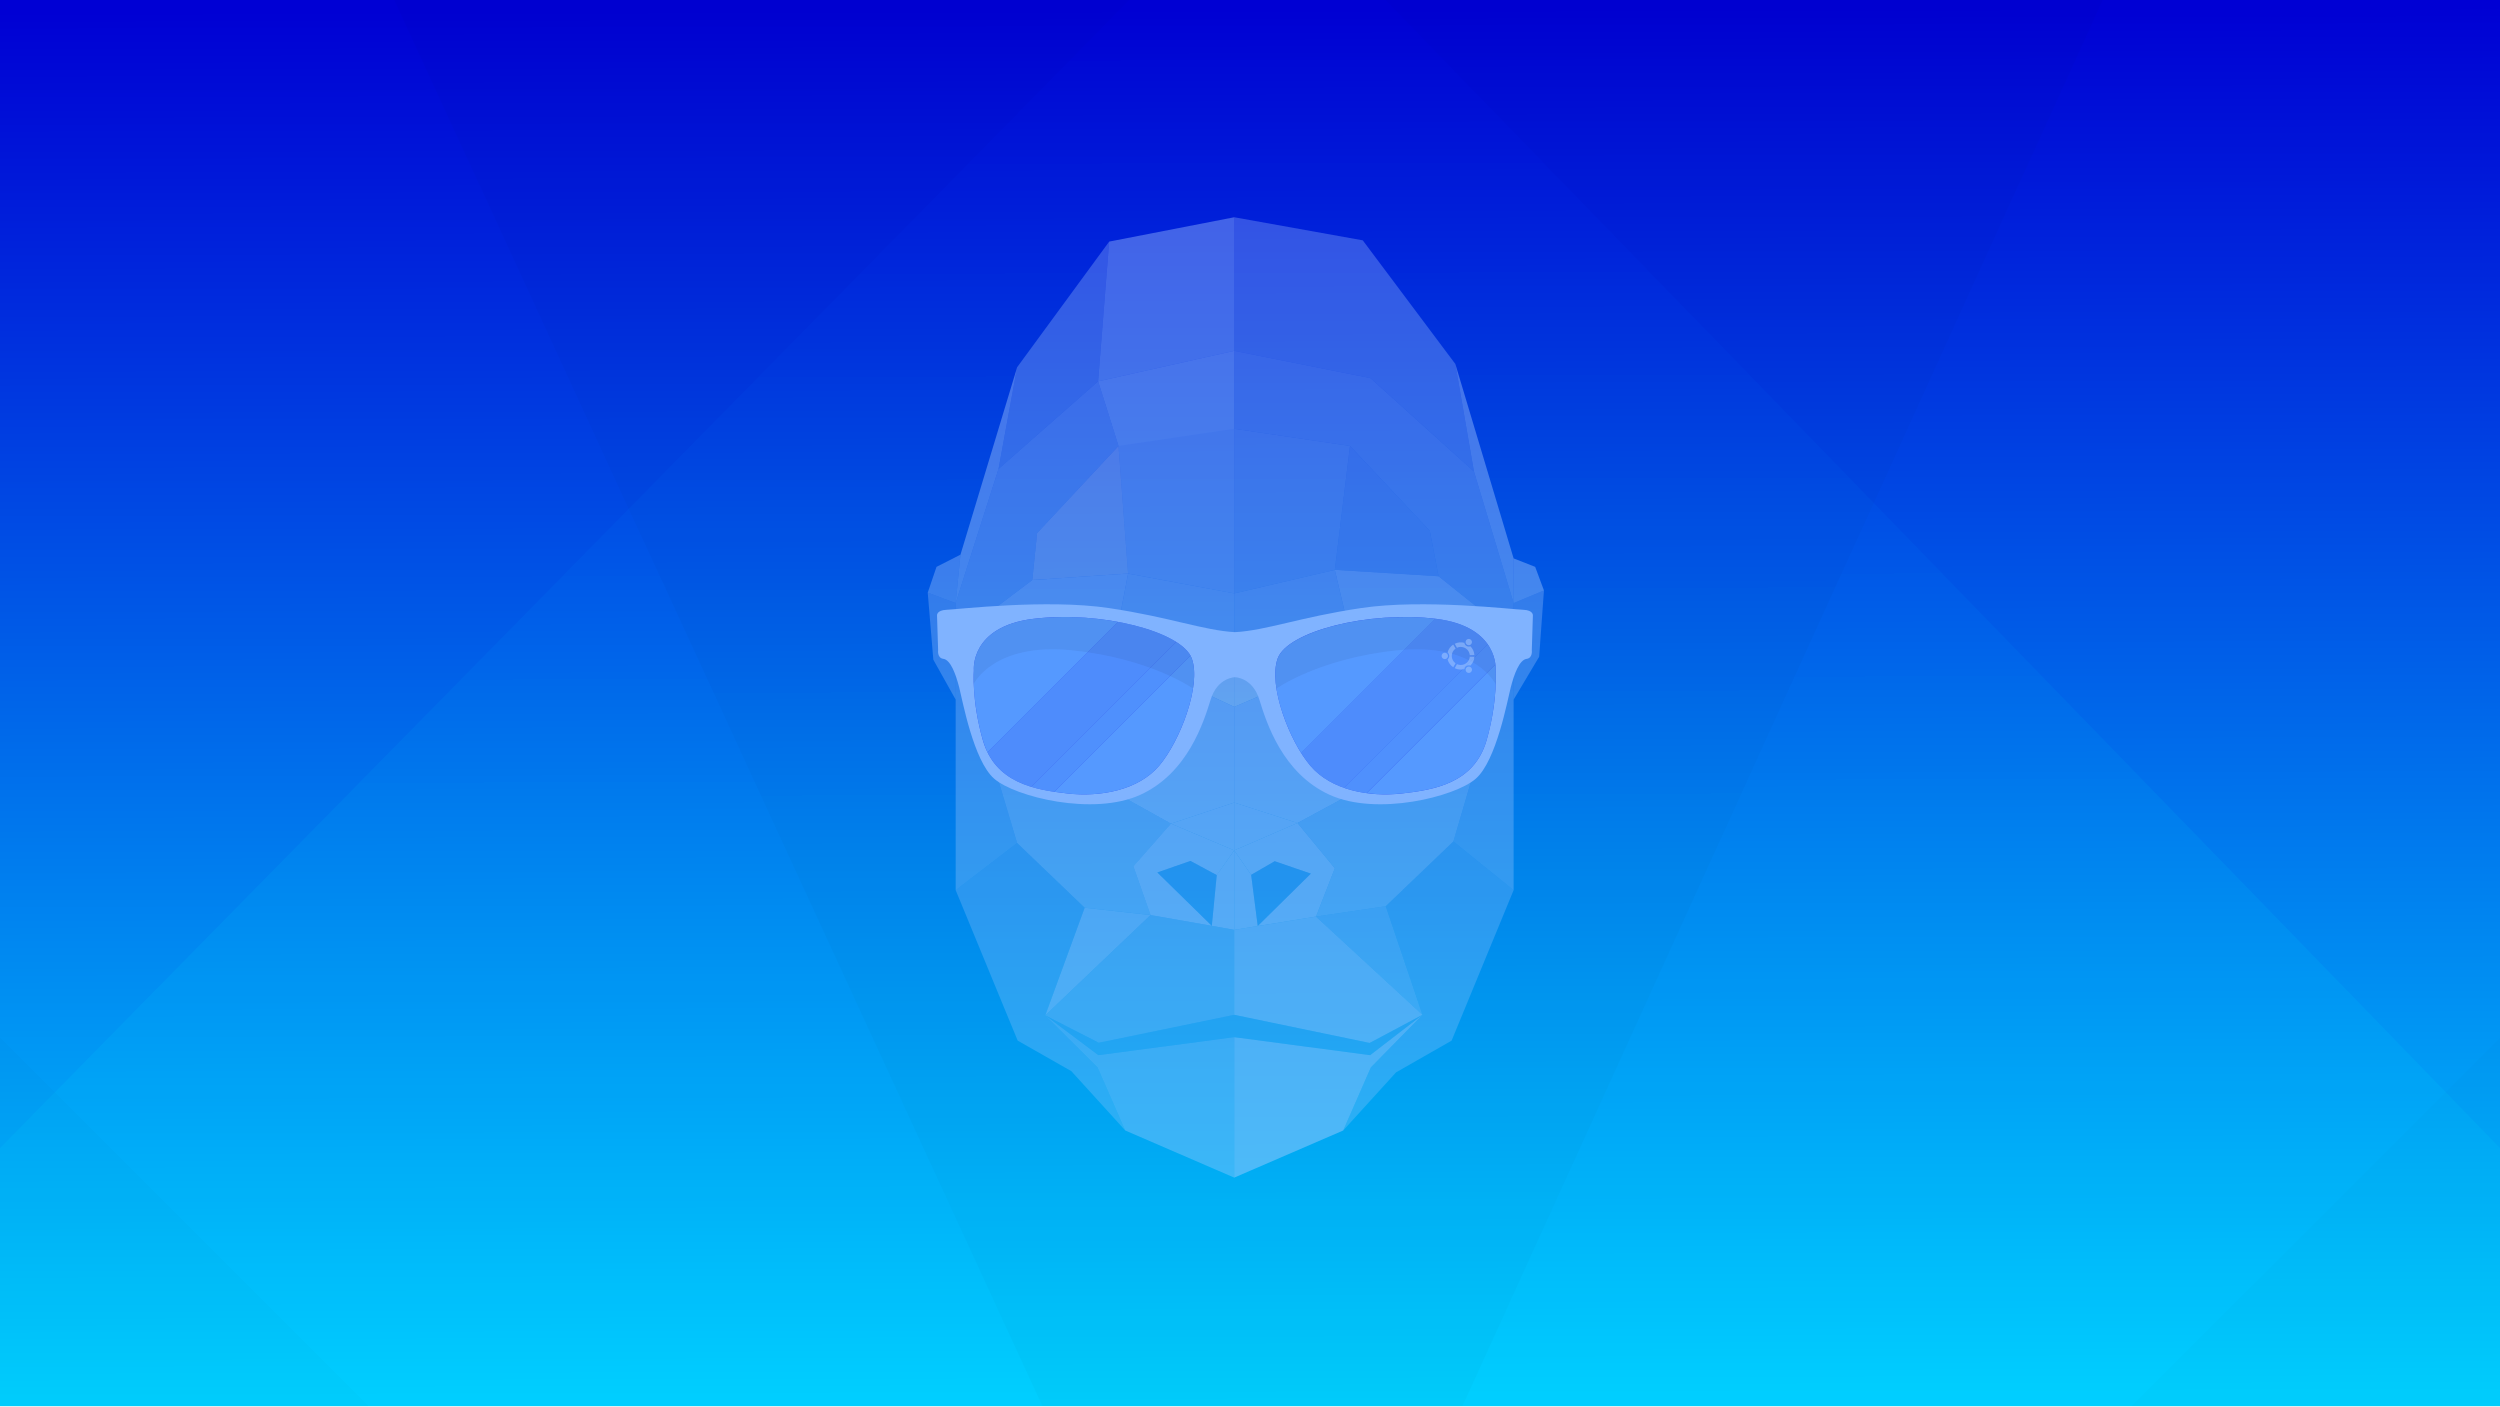
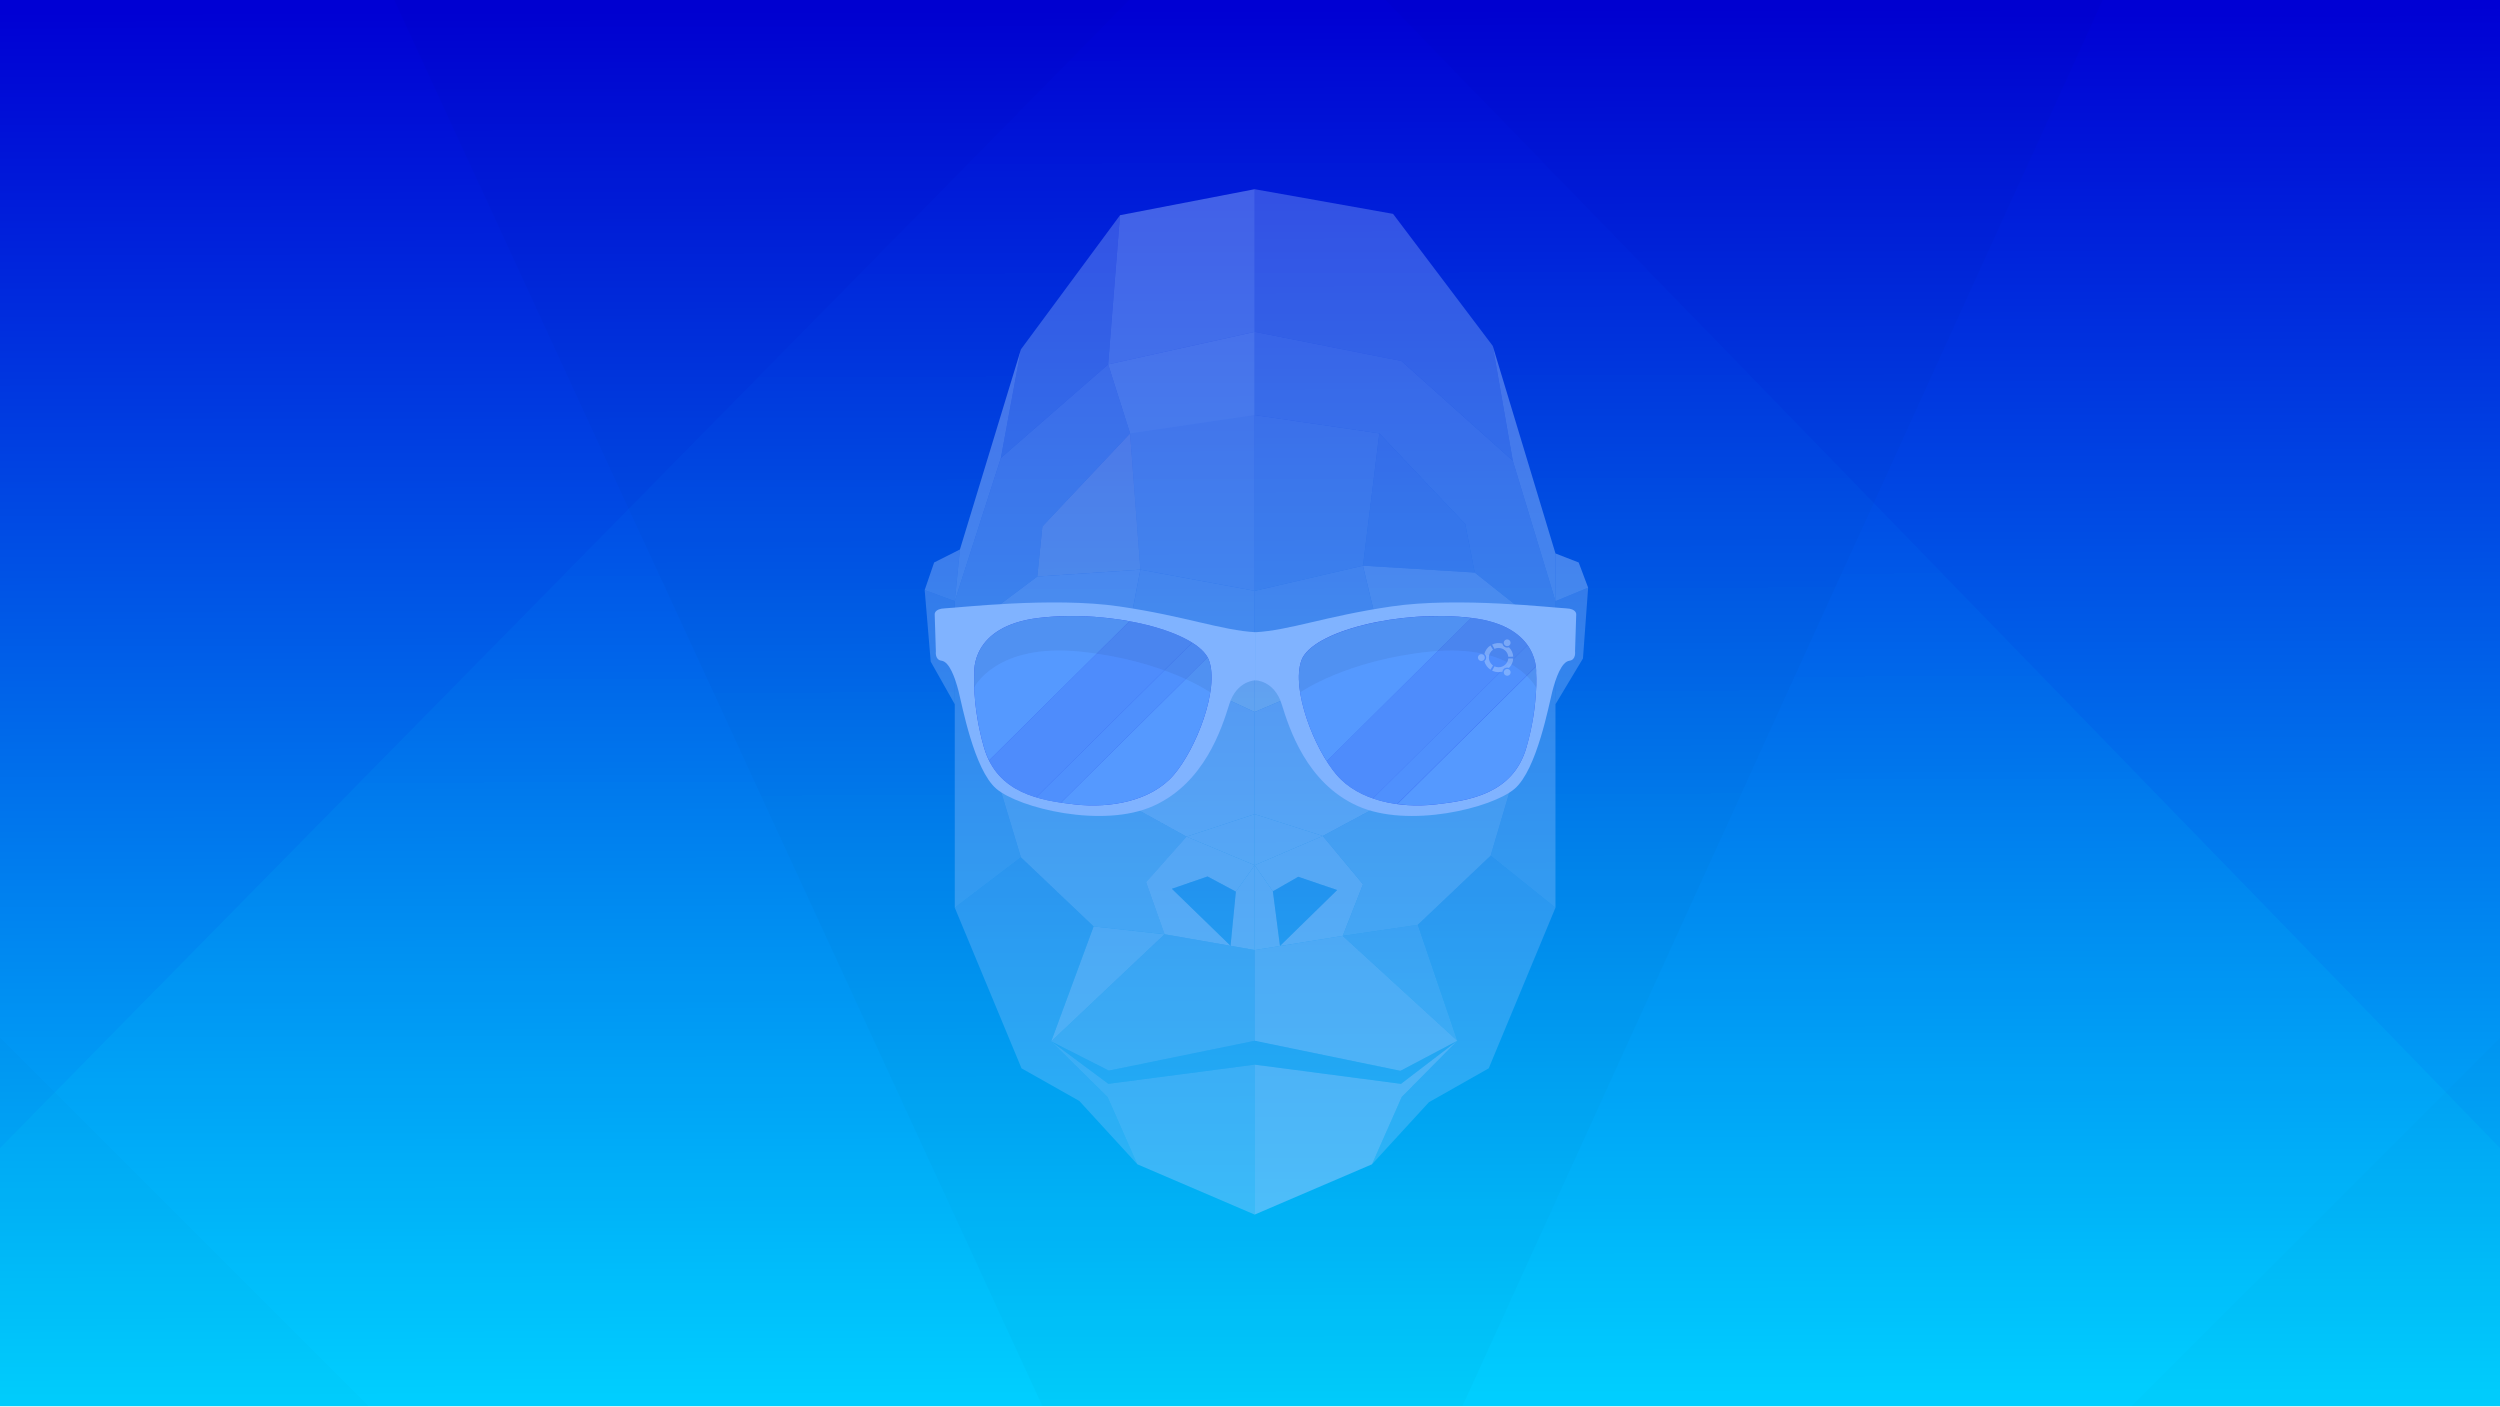
<svg xmlns="http://www.w3.org/2000/svg" xmlns:xlink="http://www.w3.org/1999/xlink" viewBox="0 0 4096 2304" version="1.1" id="svg172" width="4096" height="2304">
  <defs id="defs11">
    <style id="style2">.cls-1{isolation:isolate;}.cls-2{fill:#4a3043;}.cls-3{fill:#563d4e;}.cls-4{fill:#5f4758;}.cls-5{fill:#85737f;}.cls-6{fill:#a1939d;}.cls-7{fill:#bdb3ba;}.cls-8{fill:#7b6876;}.cls-30,.cls-9{fill:#43273b;}.cls-10{fill:#a36598;}.cls-11{fill:#b684ac;}.cls-12{fill:#4c3245;}.cls-13{fill:#d4b7cf;}.cls-14{fill:#c8a3c1;}.cls-15{fill:#9d5b91;}.cls-16{fill:#97518a;}.cls-17{fill:#ceadc8;}.cls-18{fill:#af7aa6;}.cls-19{fill:#aa9ea7;}.cls-20{fill:#695262;}.cls-21{fill:#914783;}.cls-22{fill:#bc8eb3;}.cls-23{fill:#8e7d89;}.cls-24{fill:#725d6c;}.cls-25{fill:#fff;}.cls-26{fill:url(#linear-gradient);}.cls-27,.cls-28,.cls-29{fill:#e95420;}.cls-27{opacity:0.8;}.cls-28{opacity:0.9;}.cls-30{opacity:0.25;mix-blend-mode:multiply;}</style>
    <linearGradient id="linear-gradient" x1="104.38" y1="370.12" x2="197.92" y2="532.13" gradientUnits="userSpaceOnUse">
      <stop offset="0" stop-color="#43174c" id="stop4" />
      <stop offset="0.48" stop-color="#622671" id="stop6" />
      <stop offset="1" stop-color="#ca4232" id="stop8" />
    </linearGradient>
    <clipPath id="_clipPath_iATqGFxonEViPBnL5ZywIMgvc1yaWggz">
      <rect width="4096" height="2304" id="rect2" x="0" y="0" />
    </clipPath>
    <linearGradient id="_lgradient_3" x1="0.499" y1="0.002" x2="0.503" y2="1.006" gradientTransform="scale(4096,2304)" gradientUnits="userSpaceOnUse" xlink:href="#linearGradient1204">
      <stop offset="0%" stop-opacity="1" style="stop-color:#0000d4;stop-opacity:1" id="stop7" />
      <stop offset="100%" stop-opacity="1" style="stop-color:#00ccff;stop-opacity:1" id="stop9" />
    </linearGradient>
    <linearGradient xlink:href="#linearGradient4464-915-415-326-161-611" id="linearGradient4470-926-871-573-654-629" x1="256" y1="375" x2="256" y2="135.281" gradientUnits="userSpaceOnUse" gradientTransform="matrix(3.892565,2.304726,-2.122827,3.585347,8.295183,273.08)" />
    <linearGradient id="linearGradient4464-915-415-326-161-611">
      <stop id="stop1381" offset="0" style="stop-color:#f5f5f5;stop-opacity:1;opacity:1" />
      <stop id="stop1383" offset="1" style="stop-color:#d5f6ff;stop-opacity:1;opacity:1" />
    </linearGradient>
  </defs>
  <g clip-path="url(#_clipPath_iATqGFxonEViPBnL5ZywIMgvc1yaWggz)" id="g22" style="isolation:isolate">
    <linearGradient id="linearGradient1204" x1="0.506" y1="0.009" x2="0.508" y2="1.002" gradientTransform="scale(4096,2304)" gradientUnits="userSpaceOnUse">
      <stop offset="0%" stop-opacity="1" style="stop-color:#0000d4;stop-opacity:1" id="stop1200" />
      <stop offset="100%" stop-opacity="1" style="stop-color:#2ad4ff;stop-opacity:1" id="stop1202" />
    </linearGradient>
    <rect x="0" y="0" width="4096" height="2304" fill="url(#_lgradient_3)" id="rect12" style="fill:url(#_lgradient_3);fill-opacity:1.0" />
    <g opacity="0.04" id="g16">
      <path d="M 646,0 H 3445 L 2396,2304 h -688 z" fill="#bdbdbd" style="opacity:0.5;mix-blend-mode:darken;fill:#000000" id="path14" />
    </g>
    <path d="M 0,1881 1850,0 h 420 l 1826,1881 v 423 H 0 Z" fill="#848484" style="opacity:0.07;mix-blend-mode:overlay;fill:#ffffff" id="path18" />
  </g>
-   <g id="g1380" transform="matrix(0.590625,0,0,0.590625,450.5506,225.589)">
-     <g id="g1298" transform="matrix(3,0,0,3,1775.754,142.4716)">
-       <g class="cls-1" id="g170" transform="translate(5.551514,18.08945)">
-         <g id="Layer_1" data-name="Layer 1">
-           <polygon class="cls-2" points="492.16,585.17 547.85,395.51 547.85,630.2 " id="polygon15" style="opacity:0.3;fill:#aaccff" />
-           <polygon class="cls-3" points="463.55,745.48 429.59,645.09 492.16,585.17 547.85,630.2 490.52,769.34 439.15,798.68 390.26,852.44 415.83,794.13 " id="polygon17" style="opacity:0.25;fill:#aaccff" />
-           <polygon class="cls-4" points="493.97,143.68 511.2,243.16 415.49,156.76 289.5,131.51 289.5,7.99 408.36,29.34 " id="polygon19" style="opacity:0.3;fill:#aaccff" />
-           <polygon class="cls-5" points="289.5,7.99 173.89,30.49 163.68,159.69 289.5,131.51 " id="polygon21" style="opacity:0.39;fill:#aaccff" />
-           <polygon class="cls-6" points="173.89,30.49 163.68,159.69 71.54,240.79 88.77,146.66 " id="polygon23" style="opacity:0.3;fill:#aaccff" />
-           <polygon class="cls-5" points="493.97,143.68 511.2,243.16 547.85,364.77 547.85,323.44 " id="polygon25" style="opacity:0.4;fill:#aaccff" />
-           <polygon class="cls-7" points="88.77,146.66 36.36,320 31.93,364.77 71.54,240.79 " id="polygon27" style="opacity:0.4;fill:#aaccff" />
-           <polyline class="cls-7" points="31.93 364.77 31.93 364.77 6.1 355.12 14.22 331.25 36.36 320" id="polyline29" style="opacity:0.35;fill:#aaccff" />
-           <polyline class="cls-8" points="31.93 364.77 6.1 355.12 11.27 417.11 31.93 454.04 31.93 364.77" id="polyline31" style="opacity:0.3;fill:#aaccff" />
-           <polygon class="cls-9" points="575.9,353.06 571.47,414.36 547.85,454.04 547.85,364.77 " id="polygon33" style="opacity:0.3;fill:#aaccff" />
-           <polygon class="cls-5" points="547.85,323.44 567.78,331.25 575.9,353.06 547.85,364.77 " id="polygon35" style="opacity:0.4;fill:#aaccff" />
-           <polygon class="cls-10" points="289.5,666.9 289.5,745.48 414.69,771.5 463.55,745.48 365.13,654.63 " id="polygon37" style="opacity:0.45;fill:#aaccff" />
-           <polyline class="cls-9" points="395.32 388.24 393.59 421.96 449.44 440.53 501.11 429.51 458.54 412.64 395.32 388.24" id="polyline39" />
-           <polyline class="cls-10" points="289.5 416.19 289.5 460.73 332.25 442.37 289.5 416.19" id="polyline41" style="opacity:0.38;fill:#ffffff" />
-           <polyline class="cls-11" points="289.5 416.19 250.65 442.6 289.5 460.73 289.5 416.19" id="polyline43" style="opacity:0.38;fill:#ffffff" />
-           <polygon class="cls-11" points="131.57,439.61 78.43,429.05 124.19,509.18 148.94,470.84 " id="polygon45" />
-           <polygon class="cls-12" points="234.17,474.62 250.65,442.6 187.67,422.19 131.57,439.61 148.94,470.84 " id="polygon47" />
-           <polygon class="cls-12" points="430.5,471.7 449.44,440.53 393.59,421.96 332.25,442.37 341.56,476.86 " id="polygon49" />
-           <polygon class="cls-13" points="501.48,429.51 449.51,440.37 430.5,471.7 453.25,511.24 " id="polygon51" />
-           <polyline class="cls-9" points="249.01 603.16 218.38 613.84 268.78 663.2 273.37 616.21 249.01 603.16" id="polyline53" style="opacity:0.2;fill:#aaccff" />
-           <polyline class="cls-14" points="151.18 646.47 114.77 745.99 212.14 653.25 151.18 646.47" id="polyline55" style="opacity:0.45;fill:#aaccff" />
-           <polyline class="cls-15" points="429.59 645.09 365.13 654.63 463.54 745.48 429.59 645.09" id="polyline57" style="opacity:0.35;fill:#aaccff" />
-           <polygon class="cls-11" points="114.77,745.99 163.18,794.13 188.75,852.44 289.5,896.01 289.5,766.14 163.85,782.78 " id="polygon59" style="opacity:0.35;fill:#aaccff" />
-           <polygon class="cls-16" points="463.55,745.48 415.83,794.13 390.26,852.44 289.5,896.01 289.5,766.14 415.16,782.78 " id="polygon61" style="opacity:0.45;fill:#aaccff" />
-           <polygon class="cls-14" points="230.96,568.68 289.5,549.21 289.5,593.43 " id="polygon63" style="opacity:0.5;fill:#aaccff" />
-           <polygon class="cls-17" points="230.96,568.68 289.5,549.21 289.5,460.73 250.65,442.6 234.17,474.62 148.94,470.84 124.19,509.18 " id="polygon65" style="opacity:0.5;fill:#aaccff" />
-           <polygon class="cls-18" points="289.5,549.21 347.99,568.1 453.25,511.24 430.5,471.7 341.56,476.86 332.25,442.37 289.5,460.73 " id="polygon67" style="opacity:0.5;fill:#aaccff" />
-           <polygon class="cls-11" points="347.99,568.1 289.5,549.21 289.5,593.43 " id="polygon69" style="opacity:0.5;fill:#aaccff" />
-           <polygon class="cls-14" points="230.96,568.68 196.26,608.21 212.14,653.25 268.78,663.2 218.38,613.84 249.01,603.16 273.37,616.25 289.5,593.43 " id="polygon71" style="opacity:0.5;fill:#aaccff" />
-           <polygon class="cls-15" points="289.5,593.43 289.5,666.9 311.24,663.37 305.14,616.03 " id="polygon73" style="opacity:0.5;fill:#aaccff" />
-           <polygon class="cls-11" points="289.5,593.43 305.14,616.03 326.92,603.43 360.38,614.91 311.24,663.37 365.13,654.63 382.52,609.97 347.99,568.1 " id="polygon75" style="opacity:0.5;fill:#aaccff" />
-           <polygon class="cls-9" points="414.69,771.5 289.5,745.48 164.24,771.29 114.77,745.99 163.85,782.78 289.5,766.14 415.16,782.78 463.55,745.48 " id="polygon77" style="opacity:0.2;fill:#aaccff;fill-opacity:1" />
-           <polygon class="cls-10" points="289.5,355.81 382.52,334.02 395.32,388.24 289.5,416.19 " id="polygon79" style="opacity:0.38;fill:#aaccff" />
-           <polygon class="cls-11" points="289.5,355.81 191.36,337.46 181.76,387.78 289.5,416.19 " id="polygon81" style="opacity:0.4;fill:#aaccff" />
-           <polygon class="cls-5" points="191.36,337.46 289.5,355.81 289.5,203.6 289.5,131.51 163.68,159.69 182.5,219.44 " id="polygon83" style="opacity:0.39;fill:#aaccff" />
-           <polygon class="cls-6" points="182.5,219.44 107.22,300.02 102.79,343.42 191.36,337.46 " id="polygon85" style="opacity:0.3;fill:#ffffff" />
-           <polygon class="cls-17" points="78.43,429.05 119.77,411.96 181.76,387.78 191.36,337.46 102.79,343.42 31.93,396.91 " id="polygon87" style="opacity:0.43;fill:#aaccff" />
-           <polygon class="cls-19" points="102.79,343.42 107.22,300.02 182.5,219.44 163.68,159.69 71.54,240.79 31.93,364.77 31.93,396.91 " id="polygon89" style="opacity:0.35;fill:#aaccff" />
-           <polygon class="cls-20" points="289.5,203.6 289.5,355.81 382.52,334.02 396.55,219.44 " id="polygon91" style="opacity:0.35;fill:#aaccff" />
-           <polygon class="cls-21" points="395.32,388.24 458.55,412.64 501.48,429.51 547.85,395.51 478.47,339.97 382.52,334.02 " id="polygon93" style="opacity:0.43;fill:#aaccff" />
-           <polygon class="cls-20" points="470.35,297.96 478.47,339.97 547.85,395.51 547.85,364.77 511.2,243.16 415.49,156.76 289.5,131.51 289.5,203.6 396.55,219.44 " id="polygon95" style="opacity:0.33;fill:#aaccff" />
-           <polygon class="cls-4" points="470.35,297.96 396.55,219.44 382.52,334.02 478.47,339.97 " id="polygon97" style="opacity:0.31;fill:#aaccff" />
-           <path class="cls-22" d="m 231,568.68 -106.77,-59.5 -45.79,-80.12 -46.51,-32.15 56.8,189.68 62.45,59.88 61,6.78 -15.88,-45 z m -128.17,-51 z" id="path99" style="opacity:0.4;fill:#aaccff;stroke:none;stroke-opacity:1" />
-           <polygon class="cls-9" points="326.92,603.43 360.38,614.91 311.24,663.37 305.14,616.03 " id="polygon101" style="opacity:0.2;fill:#aaccff" />
-           <polygon class="cls-22" points="268.78,663.2 212.14,653.25 114.77,745.99 164.24,771.29 289.5,745.48 289.5,666.9 " id="polygon103" style="opacity:0.34;fill:#aaccff" />
-           <polygon class="cls-11" points="289.5,593.43 289.5,666.9 268.78,663.2 273.37,616.21 " id="polygon105" style="opacity:0.5;fill:#aaccff" />
-           <polyline class="cls-9" points="289.5 416.19 395.32 388.24 393.59 421.96 332.25 442.37 289.5 416.19" id="polyline107" style="opacity:0.5;fill:#ffffff" />
-           <polygon class="cls-9" points="289.5,416.19 181.76,387.78 187.67,422.19 250.65,442.6 " id="polygon109" style="opacity:0.5;fill:#ffffff" />
-           <polygon class="cls-9" points="187.67,422.19 181.76,387.78 119.77,411.96 78.44,429.06 131.57,439.61 " id="polygon111" />
-           <polygon class="cls-23" points="88.73,586.59 31.93,396.91 31.94,630.2 " id="polygon113" style="opacity:0.3;fill:#aaccff" />
-           <polygon class="cls-8" points="163.18,794.13 114.77,745.99 151.18,646.47 88.73,586.59 31.94,630.2 89.27,769.34 138.89,797.58 188.75,852.44 " id="polygon115" style="opacity:0.25;fill:#aaccff" />
-           <polygon class="cls-24" points="289.5,203.6 289.5,131.51 163.68,159.69 182.5,219.44 " id="polygon117" style="opacity:0.05;fill:#aaccff" />
-           <polygon class="cls-10" points="501.48,429.51 453.25,511.24 347.99,568.1 382.52,609.97 365.13,654.63 429.59,645.09 492.16,585.17 547.85,395.51 " id="polygon119" style="opacity:0.4;fill:#aaccff" />
-           <path class="cls-25" d="m 15.704,408.32 -1,-31.89 c 0,0 -0.83,-5.15 9,-5.48 9.83,-0.33 92.36,-10.13 149.54,-1.64 57.18,8.49 87.44,20.69 117.18,22.36 v 41.61 c 0,0 -16.32,0 -22.73,20.75 -6.41,20.75 -21.17,67.97 -64.94,87.97 -43.77,20 -115.86,1.85 -135.11,-14.76 -19.25,-16.61 -29.43,-72.83 -32.45,-84.53 -3.02,-11.7 -7.84,-25.52 -14.72,-26.42 -5.78,-0.75 -4.77,-7.97 -4.77,-7.97 z" id="path121" style="opacity:1;fill:#80b3ff;fill-opacity:1" />
-           <path class="cls-27" d="m 235.82,400.68 -134,134 v 0 z" id="path131" />
-           <path class="cls-25" d="m 564.66,408.32 1,-31.89 c 0,0 0.83,-5.15 -9,-5.48 -9.83,-0.33 -92.37,-10.13 -149.54,-1.64 C 349.95,377.8 319.69,390 290,391.67 v 41.61 c 0,0 16.33,0 22.74,20.75 6.41,20.75 21.1,67.97 64.88,87.97 43.78,20 115.86,1.89 135.1,-14.72 19.24,-16.61 29.44,-72.83 32.46,-84.53 3.02,-11.7 7.84,-25.52 14.72,-26.42 5.78,-0.79 4.76,-8.01 4.76,-8.01 z" id="path145" style="opacity:1;fill:#80b3ff" />
-           <polygon class="cls-27" points="391.04,535.59 523.83,402.8 391.03,535.59 " id="polygon153" />
+   <path d="m 0,2304 v -604 l 604,604 v 0 z" fill="#bdbdbd" style="opacity:0.015;isolation:isolate;mix-blend-mode:normal;fill:#000000" id="path14-3" />
+   <path d="m 4096,2304 v -604 l -604,604 v 0 z" fill="#bdbdbd" style="opacity:0.015;isolation:isolate;mix-blend-mode:normal;fill:#000000" id="path14-3-6" />
+   <g id="g1195" transform="matrix(1.076649,0,0,1.06771,-121.5062,-70.04707)">
+     <g id="g1380" transform="matrix(0.590625,0,0,0.590625,450.5506,225.589)">
+       <g id="g1298" transform="matrix(3,0,0,3,1775.754,142.4716)">
+         <g class="cls-1" id="g170" transform="translate(5.551514,18.08945)">
+           <g id="Layer_1" data-name="Layer 1">
+             <polygon class="cls-2" points="492.16,585.17 547.85,395.51 547.85,630.2 " id="polygon15" style="opacity:0.3;fill:#aaccff" />
+             <polygon class="cls-3" points="390.26,852.44 415.83,794.13 463.55,745.48 429.59,645.09 492.16,585.17 547.85,630.2 490.52,769.34 439.15,798.68 " id="polygon17" style="opacity:0.25;fill:#aaccff" />
+             <polygon class="cls-4" points="493.97,143.68 511.2,243.16 415.49,156.76 289.5,131.51 289.5,7.99 408.36,29.34 " id="polygon19" style="opacity:0.3;fill:#aaccff" />
+             <polygon class="cls-5" points="163.68,159.69 289.5,131.51 289.5,7.99 173.89,30.49 " id="polygon21" style="opacity:0.39;fill:#aaccff" />
+             <polygon class="cls-6" points="71.54,240.79 88.77,146.66 173.89,30.49 163.68,159.69 " id="polygon23" style="opacity:0.3;fill:#aaccff" />
+             <polygon class="cls-5" points="547.85,364.77 547.85,323.44 493.97,143.68 511.2,243.16 " id="polygon25" style="opacity:0.4;fill:#aaccff" />
+             <polygon class="cls-7" points="31.93,364.77 71.54,240.79 88.77,146.66 36.36,320 " id="polygon27" style="opacity:0.4;fill:#aaccff" />
+             <polyline class="cls-7" points="31.93 364.77 31.93 364.77 6.1 355.12 14.22 331.25 36.36 320" id="polyline29" style="opacity:0.35;fill:#aaccff" />
+             <polyline class="cls-8" points="31.93 364.77 6.1 355.12 11.27 417.11 31.93 454.04 31.93 364.77" id="polyline31" style="opacity:0.3;fill:#aaccff" />
+             <polygon class="cls-9" points="547.85,454.04 547.85,364.77 575.9,353.06 571.47,414.36 " id="polygon33" style="opacity:0.3;fill:#aaccff" />
+             <polygon class="cls-5" points="575.9,353.06 547.85,364.77 547.85,323.44 567.78,331.25 " id="polygon35" style="opacity:0.4;fill:#aaccff" />
+             <polygon class="cls-10" points="289.5,745.48 414.69,771.5 463.55,745.48 365.13,654.63 289.5,666.9 " id="polygon37" style="opacity:0.45;fill:#aaccff" />
+             <polyline class="cls-9" points="395.32 388.24 393.59 421.96 449.44 440.53 501.11 429.51 458.54 412.64 395.32 388.24" id="polyline39" />
+             <polyline class="cls-10" points="289.5 416.19 289.5 460.73 332.25 442.37 289.5 416.19" id="polyline41" style="opacity:0.38;fill:#ffffff" />
+             <polyline class="cls-11" points="289.5 416.19 250.65 442.6 289.5 460.73 289.5 416.19" id="polyline43" style="opacity:0.38;fill:#ffffff" />
+             <polygon class="cls-11" points="124.19,509.18 148.94,470.84 131.57,439.61 78.43,429.05 " id="polygon45" />
+             <polygon class="cls-12" points="250.65,442.6 187.67,422.19 131.57,439.61 148.94,470.84 234.17,474.62 " id="polygon47" />
+             <polygon class="cls-12" points="449.44,440.53 393.59,421.96 332.25,442.37 341.56,476.86 430.5,471.7 " id="polygon49" />
+             <polygon class="cls-13" points="430.5,471.7 453.25,511.24 501.48,429.51 449.51,440.37 " id="polygon51" />
+             <polyline class="cls-9" points="249.01 603.16 218.38 613.84 268.78 663.2 273.37 616.21 249.01 603.16" id="polyline53" style="opacity:0.2;fill:#aaccff" />
+             <polyline class="cls-14" points="151.18 646.47 114.77 745.99 212.14 653.25 151.18 646.47" id="polyline55" style="opacity:0.45;fill:#aaccff" />
+             <polyline class="cls-15" points="429.59 645.09 365.13 654.63 463.54 745.48 429.59 645.09" id="polyline57" style="opacity:0.35;fill:#aaccff" />
+             <polygon class="cls-11" points="114.77,745.99 163.18,794.13 188.75,852.44 289.5,896.01 289.5,766.14 163.85,782.78 " id="polygon59" style="opacity:0.35;fill:#aaccff" />
+             <polygon class="cls-16" points="463.55,745.48 415.83,794.13 390.26,852.44 289.5,896.01 289.5,766.14 415.16,782.78 " id="polygon61" style="opacity:0.45;fill:#aaccff" />
+             <polygon class="cls-14" points="230.96,568.68 289.5,549.21 289.5,593.43 " id="polygon63" style="opacity:0.5;fill:#aaccff" />
+             <polygon class="cls-17" points="124.19,509.18 230.96,568.68 289.5,549.21 289.5,460.73 250.65,442.6 234.17,474.62 148.94,470.84 " id="polygon65" style="opacity:0.5;fill:#aaccff" />
+             <polygon class="cls-18" points="289.5,460.73 289.5,549.21 347.99,568.1 453.25,511.24 430.5,471.7 341.56,476.86 332.25,442.37 " id="polygon67" style="opacity:0.5;fill:#aaccff" />
+             <polygon class="cls-11" points="347.99,568.1 289.5,549.21 289.5,593.43 " id="polygon69" style="opacity:0.5;fill:#aaccff" />
+             <polygon class="cls-14" points="273.37,616.25 289.5,593.43 230.96,568.68 196.26,608.21 212.14,653.25 268.78,663.2 218.38,613.84 249.01,603.16 " id="polygon71" style="opacity:0.5;fill:#aaccff" />
+             <polygon class="cls-15" points="311.24,663.37 305.14,616.03 289.5,593.43 289.5,666.9 " id="polygon73" style="opacity:0.5;fill:#aaccff" />
+             <polygon class="cls-11" points="382.52,609.97 347.99,568.1 289.5,593.43 305.14,616.03 326.92,603.43 360.38,614.91 311.24,663.37 365.13,654.63 " id="polygon75" style="opacity:0.5;fill:#aaccff" />
+             <polygon class="cls-9" points="415.16,782.78 463.55,745.48 414.69,771.5 289.5,745.48 164.24,771.29 114.77,745.99 163.85,782.78 289.5,766.14 " id="polygon77" style="opacity:0.2;fill:#aaccff;fill-opacity:1" />
+             <polygon class="cls-10" points="395.32,388.24 289.5,416.19 289.5,355.81 382.52,334.02 " id="polygon79" style="opacity:0.38;fill:#aaccff" />
+             <polygon class="cls-11" points="181.76,387.78 289.5,416.19 289.5,355.81 191.36,337.46 " id="polygon81" style="opacity:0.4;fill:#aaccff" />
+             <polygon class="cls-5" points="191.36,337.46 289.5,355.81 289.5,203.6 289.5,131.51 163.68,159.69 182.5,219.44 " id="polygon83" style="opacity:0.39;fill:#aaccff" />
+             <polygon class="cls-6" points="102.79,343.42 191.36,337.46 182.5,219.44 107.22,300.02 " id="polygon85" style="opacity:0.3;fill:#ffffff" />
+             <polygon class="cls-17" points="78.43,429.05 119.77,411.96 181.76,387.78 191.36,337.46 102.79,343.42 31.93,396.91 " id="polygon87" style="opacity:0.43;fill:#aaccff" />
+             <polygon class="cls-19" points="31.93,396.91 102.79,343.42 107.22,300.02 182.5,219.44 163.68,159.69 71.54,240.79 31.93,364.77 " id="polygon89" style="opacity:0.35;fill:#aaccff" />
+             <polygon class="cls-20" points="382.52,334.02 396.55,219.44 289.5,203.6 289.5,355.81 " id="polygon91" style="opacity:0.35;fill:#aaccff" />
+             <polygon class="cls-21" points="395.32,388.24 458.55,412.64 501.48,429.51 547.85,395.51 478.47,339.97 382.52,334.02 " id="polygon93" style="opacity:0.43;fill:#aaccff" />
+             <polygon class="cls-20" points="289.5,131.51 289.5,203.6 396.55,219.44 470.35,297.96 478.47,339.97 547.85,395.51 547.85,364.77 511.2,243.16 415.49,156.76 " id="polygon95" style="opacity:0.33;fill:#aaccff" />
+             <polygon class="cls-4" points="382.52,334.02 478.47,339.97 470.35,297.96 396.55,219.44 " id="polygon97" style="opacity:0.31;fill:#aaccff" />
+             <path class="cls-22" d="m 231,568.68 -106.77,-59.5 -45.79,-80.12 -46.51,-32.15 56.8,189.68 62.45,59.88 61,6.78 -15.88,-45 z m -128.17,-51 z" id="path99" style="opacity:0.4;fill:#aaccff;stroke:none;stroke-opacity:1" />
+             <polygon class="cls-9" points="311.24,663.37 305.14,616.03 326.92,603.43 360.38,614.91 " id="polygon101" style="opacity:0.2;fill:#aaccff" />
+             <polygon class="cls-22" points="268.78,663.2 212.14,653.25 114.77,745.99 164.24,771.29 289.5,745.48 289.5,666.9 " id="polygon103" style="opacity:0.34;fill:#aaccff" />
+             <polygon class="cls-11" points="268.78,663.2 273.37,616.21 289.5,593.43 289.5,666.9 " id="polygon105" style="opacity:0.5;fill:#aaccff" />
+             <polyline class="cls-9" points="289.5 416.19 395.32 388.24 393.59 421.96 332.25 442.37 289.5 416.19" id="polyline107" style="opacity:0.5;fill:#ffffff" />
+             <polygon class="cls-9" points="187.67,422.19 250.65,442.6 289.5,416.19 181.76,387.78 " id="polygon109" style="opacity:0.5;fill:#ffffff" />
+             <polygon class="cls-9" points="181.76,387.78 119.77,411.96 78.44,429.06 131.57,439.61 187.67,422.19 " id="polygon111" />
+             <polygon class="cls-23" points="88.73,586.59 31.93,396.91 31.94,630.2 " id="polygon113" style="opacity:0.3;fill:#aaccff" />
+             <polygon class="cls-8" points="138.89,797.58 188.75,852.44 163.18,794.13 114.77,745.99 151.18,646.47 88.73,586.59 31.94,630.2 89.27,769.34 " id="polygon115" style="opacity:0.25;fill:#aaccff" />
+             <polygon class="cls-24" points="163.68,159.69 182.5,219.44 289.5,203.6 289.5,131.51 " id="polygon117" style="opacity:0.05;fill:#aaccff" />
+             <polygon class="cls-10" points="492.16,585.17 547.85,395.51 501.48,429.51 453.25,511.24 347.99,568.1 382.52,609.97 365.13,654.63 429.59,645.09 " id="polygon119" style="opacity:0.4;fill:#aaccff" />
+             <path class="cls-25" d="m 15.704,408.32 -1,-31.89 c 0,0 -0.83,-5.15 9,-5.48 9.83,-0.33 92.36,-10.13 149.54,-1.64 57.18,8.49 87.44,20.69 117.18,22.36 v 41.61 c 0,0 -16.32,0 -22.73,20.75 -6.41,20.75 -21.17,67.97 -64.94,87.97 -43.77,20 -115.86,1.85 -135.11,-14.76 -19.25,-16.61 -29.43,-72.83 -32.45,-84.53 -3.02,-11.7 -7.84,-25.52 -14.72,-26.42 -5.78,-0.75 -4.77,-7.97 -4.77,-7.97 z" id="path121" style="opacity:1;fill:#80b3ff;fill-opacity:1" />
+             <path class="cls-27" d="m 235.82,400.68 -134,134 v 0 z" id="path131" />
+             <path class="cls-25" d="m 564.66,408.32 1,-31.89 c 0,0 0.83,-5.15 -9,-5.48 -9.83,-0.33 -92.37,-10.13 -149.54,-1.64 C 349.95,377.8 319.69,390 290,391.67 v 41.61 c 0,0 16.33,0 22.74,20.75 6.41,20.75 21.1,67.97 64.88,87.97 43.78,20 115.86,1.89 135.1,-14.72 19.24,-16.61 29.44,-72.83 32.46,-84.53 3.02,-11.7 7.84,-25.52 14.72,-26.42 5.78,-0.79 4.76,-8.01 4.76,-8.01 z" id="path145" style="opacity:1;fill:#80b3ff" />
+             <polygon class="cls-27" points="391.04,535.59 523.83,402.8 391.03,535.59 " id="polygon153" />
+           </g>
        </g>
      </g>
    </g>
+     <path class="cls-25" d="m 2450.447,1098.131 c 0,0 6.68,-71.548 -97.63,-84.253 -110.831,-13.502 -243.402,20.731 -259.456,64.868 -16.053,44.137 19.402,135.743 53.493,175.859 34.091,40.115 96.301,51.491 149.794,45.466 53.493,-6.024 118.857,-16.833 139.075,-87.602 18.729,-65.524 14.724,-114.339 14.724,-114.339 z" id="path147" style="fill:#315bef;fill-opacity:1;stroke-width:1.772" />
+     <path class="cls-27" d="m 2352.817,1013.878 -1.152,-0.124 -219.89,219.89 a 181.387,181.387 0 0 0 15.079,20.961 c 14.352,16.868 33.666,28.634 55.194,36.182 l 235.305,-235.287 c -12.598,-17.878 -37.068,-35.845 -84.536,-41.621 z" id="path149" style="opacity:0.8;fill:#5599ff;fill-opacity:1;stroke-width:1.772" />
+     <path class="cls-28" d="m 2450.057,1088.35 a 72.363,72.363 0 0 0 -12.704,-32.851 l -235.358,235.287 a 187.819,187.819 0 0 0 36.837,8.718 z" id="path151" style="opacity:0.85;fill:#5599ff;fill-opacity:1;stroke-width:1.772" />
+     <path class="cls-29" d="m 2450.447,1098.131 a 50.569,50.569 0 0 0 -0.354,-9.533 l -210.853,210.853 a 235.837,235.837 0 0 0 57.497,0.532 423.124,423.124 0 0 0 42.153,-6.432 c 41.639,-8.966 81.843,-28.35 96.922,-81.17 2.091,-7.282 3.88,-14.352 5.44,-21.262 12.35,-54.414 9.196,-92.988 9.196,-92.988 z" id="path161" style="opacity:1;fill:#5599ff;fill-opacity:1;stroke-width:1.772" />
+     <path class="cls-29" d="m 2311.142,1010.99 h -2.534 q -3.136,0 -6.272,0 c -97.223,-0.106 -195.314,30.281 -208.975,67.845 -10.631,29.094 1.24,78.848 20.288,120.86 0.656,1.453 1.329,2.888 2.002,4.306 l 0.815,1.772 a 283.5,283.5 0 0 0 15.309,27.978 l 219.89,-219.89 c -13.236,-1.683 -26.862,-2.587 -40.523,-2.87 z" id="path163" style="opacity:1;fill:#5599ff;fill-opacity:1;stroke-width:1.772" />
+     <path class="cls-30" d="m 2450.624,1121.201 0.159,-13.838 c 0,-5.954 -0.337,-9.232 -0.337,-9.232 0,0 6.68,-71.548 -97.63,-84.253 -110.831,-13.502 -243.403,20.731 -259.456,64.868 -4.766,13.112 -4.961,30.441 -2.02,49.364 v 0 c 0,0 69.9,-49.612 198.273,-62.707 128.372,-13.094 161.01,55.796 161.01,55.796 z" id="path165" style="opacity:0.07;mix-blend-mode:multiply;fill:#43273b;stroke-width:1.772" />
+     <path class="cls-25" d="m 2372.361,1074.636 a 5.209,5.209 0 1 1 -5.192,-5.192 5.192,5.192 0 0 1 5.192,5.192 z m 29.573,25.267 a 5.209,5.209 0 1 0 1.914,-7.088 5.209,5.209 0 0 0 -1.914,7.088 z m 8.983,-45.325 a 5.192,5.192 0 1 0 -7.088,1.896 5.192,5.192 0 0 0 7.088,-1.896 z m -17.559,5.316 a 14.831,14.831 0 0 1 14.76,13.502 l 7.53,-0.124 a 22.29,22.29 0 0 0 -6.574,-14.423 7.282,7.282 0 0 1 -9.869,-5.67 22.308,22.308 0 0 0 -15.752,1.542 l 3.65,6.574 a 14.707,14.707 0 0 1 6.255,-1.488 z m -14.831,14.831 a 14.777,14.777 0 0 1 6.29,-12.12 l -3.863,-6.538 a 22.379,22.379 0 0 0 -9.214,12.864 7.336,7.336 0 0 1 0,11.411 22.326,22.326 0 0 0 9.214,12.899 l 3.863,-6.45 a 14.884,14.884 0 0 1 -6.29,-12.155 z m 14.831,14.795 a 15.362,15.362 0 0 1 -6.255,-1.364 l -3.65,6.556 a 22.148,22.148 0 0 0 9.905,2.25 22.804,22.804 0 0 0 5.847,-0.762 7.3,7.3 0 0 1 9.869,-5.688 22.219,22.219 0 0 0 6.574,-14.423 l -7.53,-0.106 a 14.813,14.813 0 0 1 -14.76,13.537 z" id="path167" style="opacity:0.5;fill:#aaccff;stroke-width:1.772" />
+     <path class="cls-25" d="m 1595.535,1098.131 c 0,0 -6.68,-71.548 97.63,-84.253 110.831,-13.502 243.403,20.731 259.438,64.868 16.035,44.137 -19.384,135.743 -53.493,175.858 -34.109,40.115 -96.284,51.491 -149.777,45.466 -53.493,-6.024 -118.857,-16.833 -139.145,-87.602 -18.658,-65.524 -14.653,-114.339 -14.653,-114.339 z" id="path125" style="fill:#315bef;fill-opacity:1;stroke-width:1.772" />
+     <path class="cls-27" d="m 1831.673,1018.875 -213.724,213.67 c 15.539,31.646 42.366,47.663 71.708,56.594 l 237.431,-237.431 c -22.343,-14.051 -56.434,-25.639 -95.415,-32.833 z" id="path127" style="opacity:0.8;fill:#5599ff;fill-opacity:1;stroke-width:1.772" />
+     <path class="cls-28" d="m 1950.477,1074.122 c -4.394,-7.903 -12.403,-15.415 -23.389,-22.343 L 1689.657,1289.21 a 261.989,261.989 0 0 0 37.599,8.098 z" id="path129" style="opacity:0.85;fill:#5599ff;fill-opacity:1;stroke-width:1.772" />
+     <path class="cls-29" d="m 1952.603,1078.747 a 31.451,31.451 0 0 0 -2.108,-4.607 L 1727.38,1297.255 c 7.442,1.116 14.795,2.02 21.954,2.817 a 230.751,230.751 0 0 0 70.875,-2.8 c 30.866,-6.29 59.429,-19.809 78.866,-42.667 15.841,-18.622 31.894,-48.355 43.074,-79.274 12.864,-35.668 19.065,-72.948 10.454,-96.585 z" id="path139" style="opacity:1;fill:#5599ff;fill-opacity:1;stroke-width:1.772" />
+     <path class="cls-29" d="m 1793.755,1013.471 -2.339,-0.23 -4.926,-0.461 a 453.6,453.6 0 0 0 -93.325,1.099 c -104.31,12.704 -97.63,84.253 -97.63,84.253 0,0 -3.26,39.779 9.869,95.681 0.337,1.435 0.691,2.888 1.063,4.341 0.16,0.691 0.319,1.364 0.496,2.073 q 1.506,6.007 3.296,12.208 a 118.273,118.273 0 0 0 7.69,20.075 l 213.724,-213.635 c -12.261,-2.25 -24.966,-4.075 -37.918,-5.404 z" id="path141" style="opacity:1;fill:#5599ff;fill-opacity:1;stroke-width:1.772" />
+     <path class="cls-30" d="m 1595.34,1120.527 -0.142,-13.165 c 0,-5.954 0.337,-9.232 0.337,-9.232 0,0 -6.68,-71.548 97.63,-84.253 110.831,-13.502 243.403,20.731 259.438,64.868 4.784,13.112 4.979,30.441 2.02,49.364 v 0 c 0,0 -69.794,-49.577 -198.255,-62.707 -128.461,-13.13 -161.028,55.123 -161.028,55.123 z" id="path143" style="opacity:0.07;mix-blend-mode:multiply;fill:#43273b;stroke-width:1.772" />
  </g>
-   <path d="m 0,2304 v -604 l 604,604 v 0 z" fill="#bdbdbd" style="opacity:0.015;isolation:isolate;mix-blend-mode:normal;fill:#000000" id="path14-3" />
-   <path d="m 4096,2304 v -604 l -604,604 v 0 z" fill="#bdbdbd" style="opacity:0.015;isolation:isolate;mix-blend-mode:normal;fill:#000000" id="path14-3-6" />
-   <path class="cls-25" d="m 2450.447,1098.131 c 0,0 6.68,-71.548 -97.63,-84.253 -110.831,-13.502 -243.402,20.731 -259.456,64.868 -16.053,44.137 19.402,135.743 53.493,175.859 34.091,40.115 96.301,51.491 149.794,45.466 53.493,-6.024 118.857,-16.833 139.075,-87.602 18.729,-65.524 14.724,-114.339 14.724,-114.339 z" id="path147" style="fill:#315bef;stroke-width:1.772;fill-opacity:1" />
-   <path class="cls-27" d="m 2352.817,1013.878 -1.152,-0.124 -219.89,219.89 a 181.387,181.387 0 0 0 15.079,20.961 c 14.352,16.868 33.666,28.634 55.194,36.182 l 235.305,-235.287 c -12.598,-17.878 -37.068,-35.845 -84.536,-41.621 z" id="path149" style="opacity:0.8;fill:#5599ff;fill-opacity:1;stroke-width:1.772" />
-   <path class="cls-28" d="m 2450.057,1088.35 a 72.363,72.363 0 0 0 -12.704,-32.851 l -235.358,235.287 a 187.819,187.819 0 0 0 36.837,8.718 z" id="path151" style="opacity:0.85;fill:#5599ff;fill-opacity:1;stroke-width:1.772" />
-   <path class="cls-29" d="m 2450.447,1098.131 a 50.569,50.569 0 0 0 -0.354,-9.533 l -210.853,210.853 a 235.837,235.837 0 0 0 57.497,0.532 423.124,423.124 0 0 0 42.153,-6.432 c 41.639,-8.966 81.843,-28.35 96.922,-81.17 2.091,-7.282 3.88,-14.352 5.44,-21.262 12.35,-54.414 9.196,-92.988 9.196,-92.988 z" id="path161" style="opacity:1;fill:#5599ff;fill-opacity:1;stroke-width:1.772" />
-   <path class="cls-29" d="m 2311.142,1010.99 h -2.534 q -3.136,0 -6.272,0 c -97.223,-0.106 -195.314,30.281 -208.975,67.845 -10.631,29.094 1.24,78.848 20.288,120.86 0.656,1.453 1.329,2.888 2.002,4.306 l 0.815,1.772 a 283.5,283.5 0 0 0 15.309,27.978 l 219.89,-219.89 c -13.236,-1.683 -26.862,-2.587 -40.523,-2.87 z" id="path163" style="opacity:1;fill:#5599ff;fill-opacity:1;stroke-width:1.772" />
-   <path class="cls-30" d="m 2450.624,1121.201 0.159,-13.838 c 0,-5.954 -0.337,-9.232 -0.337,-9.232 0,0 6.68,-71.548 -97.63,-84.253 -110.831,-13.502 -243.403,20.731 -259.456,64.868 -4.766,13.112 -4.961,30.441 -2.02,49.364 v 0 c 0,0 69.9,-49.612 198.273,-62.707 128.372,-13.094 161.01,55.796 161.01,55.796 z" id="path165" style="opacity:0.07;mix-blend-mode:multiply;fill:#43273b;stroke-width:1.772" />
-   <path class="cls-25" d="m 2372.361,1074.636 a 5.209,5.209 0 1 1 -5.192,-5.192 5.192,5.192 0 0 1 5.192,5.192 z m 29.573,25.267 a 5.209,5.209 0 1 0 1.914,-7.088 5.209,5.209 0 0 0 -1.914,7.088 z m 8.983,-45.325 a 5.192,5.192 0 1 0 -7.088,1.896 5.192,5.192 0 0 0 7.088,-1.896 z m -17.559,5.316 a 14.831,14.831 0 0 1 14.76,13.502 l 7.53,-0.124 a 22.29,22.29 0 0 0 -6.574,-14.423 7.282,7.282 0 0 1 -9.869,-5.67 22.308,22.308 0 0 0 -15.752,1.542 l 3.65,6.574 a 14.707,14.707 0 0 1 6.255,-1.488 z m -14.831,14.831 a 14.777,14.777 0 0 1 6.29,-12.12 l -3.863,-6.538 a 22.379,22.379 0 0 0 -9.214,12.864 7.336,7.336 0 0 1 0,11.411 22.326,22.326 0 0 0 9.214,12.899 l 3.863,-6.45 a 14.884,14.884 0 0 1 -6.29,-12.155 z m 14.831,14.795 a 15.362,15.362 0 0 1 -6.255,-1.364 l -3.65,6.556 a 22.148,22.148 0 0 0 9.905,2.25 22.804,22.804 0 0 0 5.847,-0.762 7.3,7.3 0 0 1 9.869,-5.688 22.219,22.219 0 0 0 6.574,-14.423 l -7.53,-0.106 a 14.813,14.813 0 0 1 -14.76,13.537 z" id="path167" style="opacity:0.5;fill:#aaccff;stroke-width:1.772" />
-   <path class="cls-25" d="m 1595.535,1098.131 c 0,0 -6.68,-71.548 97.63,-84.253 110.831,-13.502 243.403,20.731 259.438,64.868 16.035,44.137 -19.384,135.743 -53.493,175.858 -34.109,40.115 -96.284,51.491 -149.777,45.466 -53.493,-6.024 -118.857,-16.833 -139.145,-87.602 -18.658,-65.524 -14.653,-114.339 -14.653,-114.339 z" id="path125" style="fill:#315bef;stroke-width:1.772;fill-opacity:1" />
-   <path class="cls-27" d="m 1831.673,1018.875 -213.724,213.67 c 15.539,31.646 42.366,47.663 71.708,56.594 l 237.431,-237.431 c -22.343,-14.051 -56.434,-25.639 -95.415,-32.833 z" id="path127" style="opacity:0.8;fill:#5599ff;fill-opacity:1;stroke-width:1.772" />
-   <path class="cls-28" d="m 1950.477,1074.122 c -4.394,-7.903 -12.403,-15.415 -23.389,-22.343 L 1689.657,1289.21 a 261.989,261.989 0 0 0 37.599,8.098 z" id="path129" style="opacity:0.85;fill:#5599ff;fill-opacity:1;stroke-width:1.772" />
-   <path class="cls-29" d="m 1952.603,1078.747 a 31.451,31.451 0 0 0 -2.108,-4.607 L 1727.38,1297.255 c 7.442,1.116 14.795,2.02 21.954,2.817 a 230.751,230.751 0 0 0 70.875,-2.8 c 30.866,-6.29 59.429,-19.809 78.866,-42.667 15.841,-18.622 31.894,-48.355 43.074,-79.274 12.864,-35.668 19.065,-72.948 10.454,-96.585 z" id="path139" style="opacity:1;fill:#5599ff;fill-opacity:1;stroke-width:1.772" />
-   <path class="cls-29" d="m 1793.755,1013.471 -2.339,-0.23 -4.926,-0.461 a 453.6,453.6 0 0 0 -93.325,1.099 c -104.31,12.704 -97.63,84.253 -97.63,84.253 0,0 -3.26,39.779 9.869,95.681 0.337,1.435 0.691,2.888 1.063,4.341 0.16,0.691 0.319,1.364 0.496,2.073 q 1.506,6.007 3.296,12.208 a 118.273,118.273 0 0 0 7.69,20.075 l 213.724,-213.635 c -12.261,-2.25 -24.966,-4.075 -37.918,-5.404 z" id="path141" style="opacity:1;fill:#5599ff;fill-opacity:1;stroke-width:1.772" />
-   <path class="cls-30" d="m 1595.34,1120.527 -0.142,-13.165 c 0,-5.954 0.337,-9.232 0.337,-9.232 0,0 -6.68,-71.548 97.63,-84.253 110.831,-13.502 243.403,20.731 259.438,64.868 4.784,13.112 4.979,30.441 2.02,49.364 v 0 c 0,0 -69.794,-49.577 -198.255,-62.707 -128.461,-13.13 -161.028,55.123 -161.028,55.123 z" id="path143" style="opacity:0.07;mix-blend-mode:multiply;fill:#43273b;stroke-width:1.772" />
</svg>
